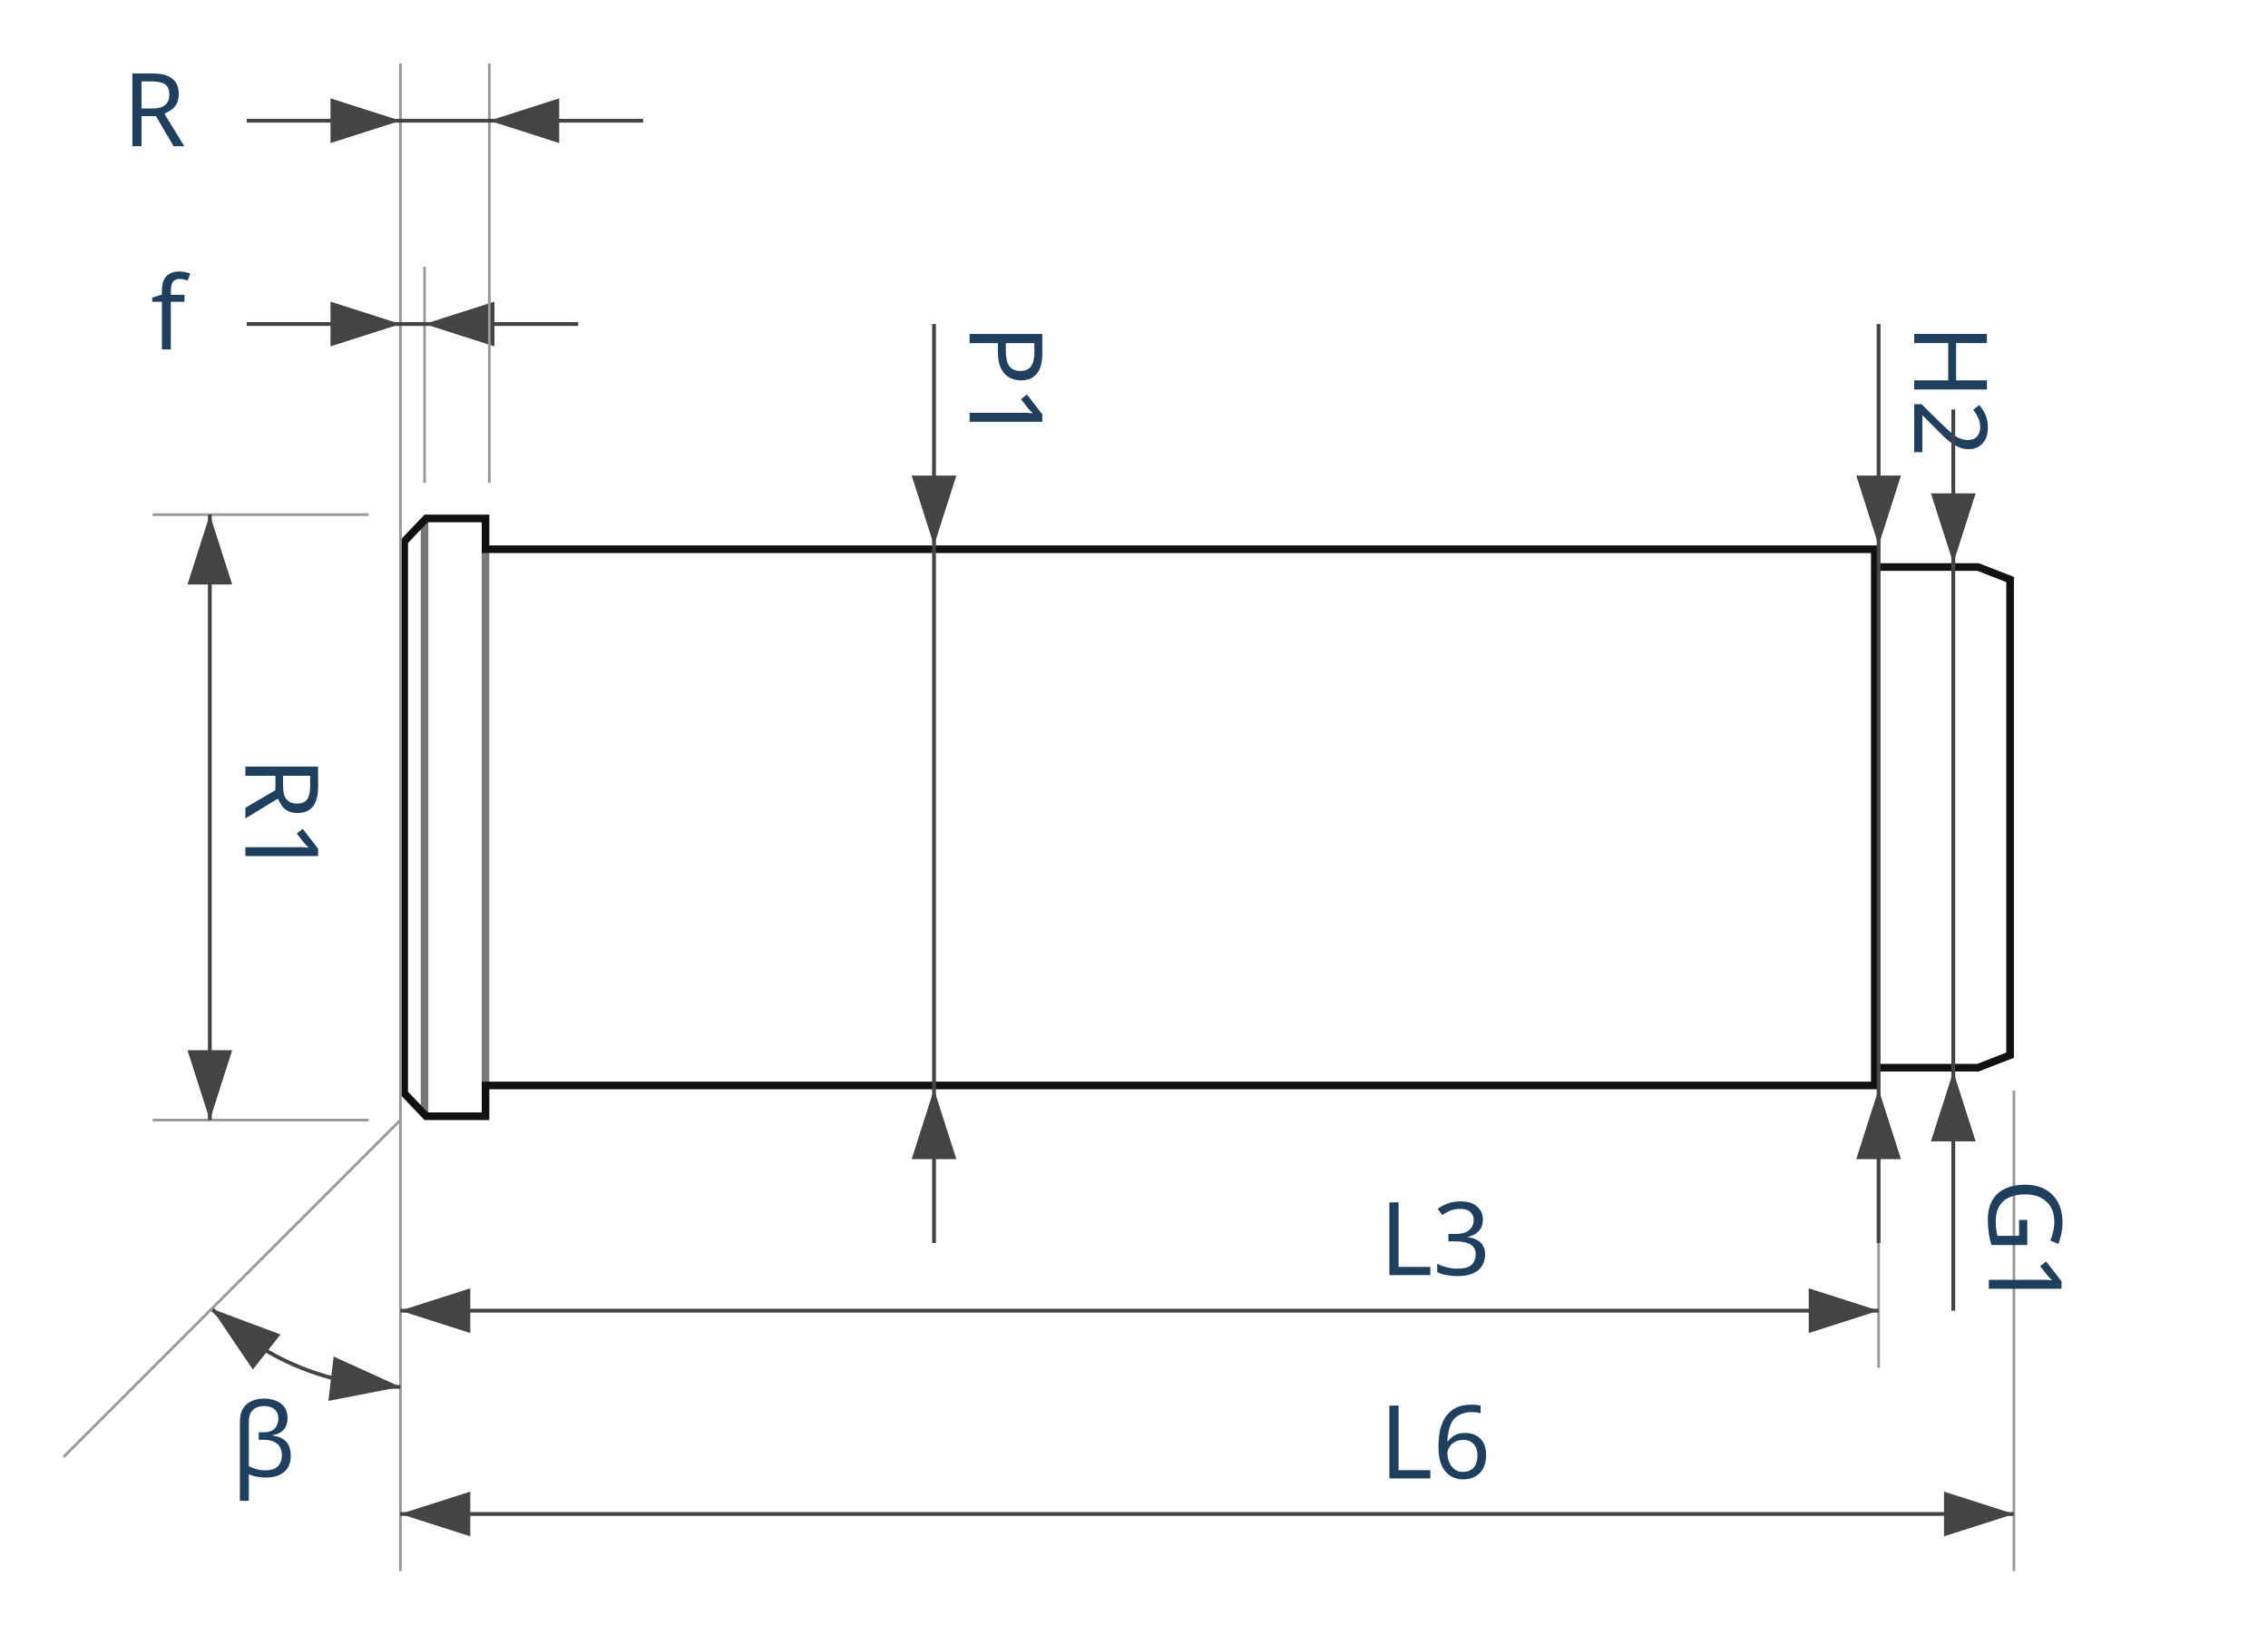
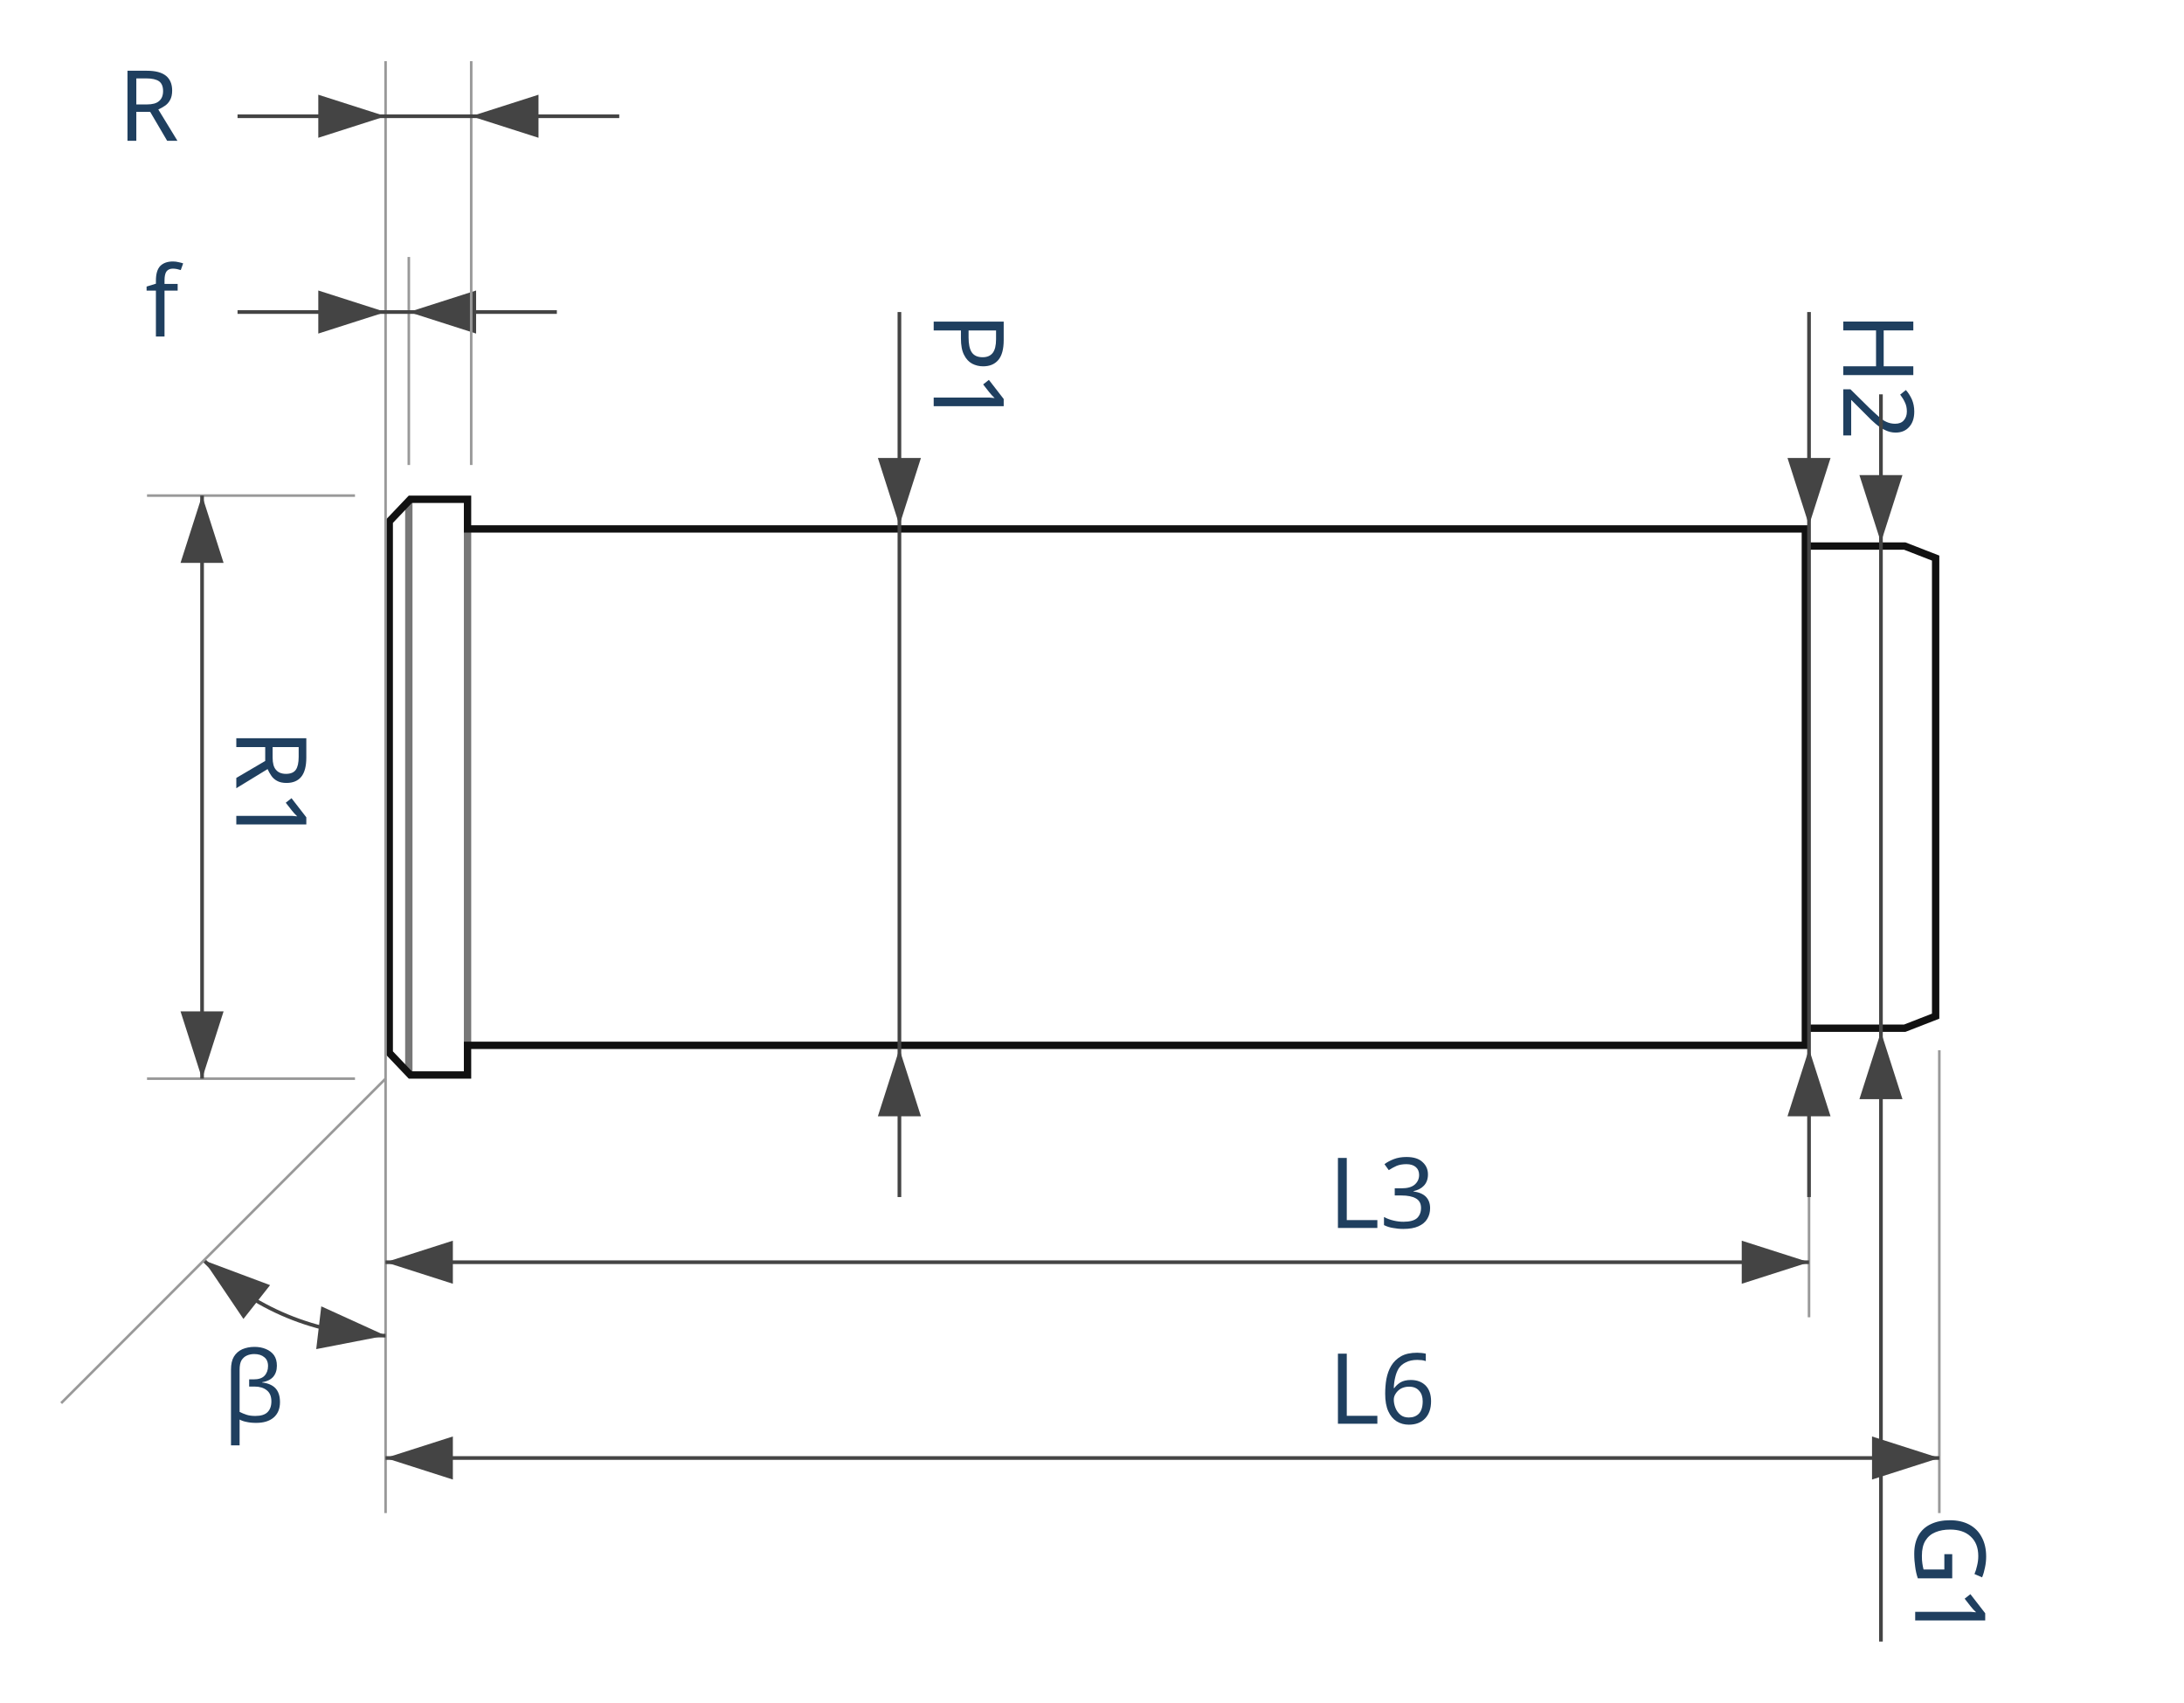
- <svg xmlns="http://www.w3.org/2000/svg" width="142.813" height="102.92" viewBox="0 0 142.813 102.92">
+ <svg xmlns="http://www.w3.org/2000/svg" width="142.813" height="111.32" viewBox="0 0 142.813 111.32">
  <defs>
    <clipPath id="contour-32_s_w_long_wad_cut">
      <path d="M25.213,69 L26.733,70.52 L30.813,70.52 L30.813,68.58 L118.293,68.58 L118.293,34.34 L30.813,34.34 L30.813,32.4 L26.733,32.4 L25.213,33.92 Z" />
    </clipPath>
    <clipPath id="bullet-32_s_w_long_wad_cut">
      <path d="M118.293,67.46 L124.596,67.46 L126.813,66.66 L126.813,36.26 L124.596,35.46 L118.293,35.46 Z" />
    </clipPath>
  </defs>
  <g clip-path="url(#contour-32_s_w_long_wad_cut)">
    <line x1="26.733" y1="32.744" x2="26.733" y2="70.176" stroke="#777" stroke-width="0.48" />
    <line x1="30.573" y1="34.58" x2="30.573" y2="68.34" stroke="#777" stroke-width="0.48" />
  </g>
  <g clip-path="url(#contour-32_s_w_long_wad_cut)">
    <path d="M25.453,68.83 L26.833,70.28 L30.573,70.28 L30.573,68.34 L118.053,68.34 L118.053,34.58 L30.573,34.58 L30.573,32.64 L26.833,32.64 L25.453,34.09 Z" fill="none" stroke="#111" stroke-width="0.48" />
  </g>
  <g clip-path="url(#bullet-32_s_w_long_wad_cut)">
    <path d="M118.293,67.22 L124.554,67.22 L126.573,66.434 L126.573,36.486 L124.554,35.7 L118.293,35.7" fill="none" stroke="#111" stroke-width="0.48" />
  </g>
  <line x1="25.213" y1="4.000" x2="25.213" y2="98.920" stroke="#999" stroke-width="0.168" />
  <line x1="118.293" y1="70.580" x2="118.293" y2="86.120" stroke="#999" stroke-width="0.168" />
  <line x1="25.213" y1="82.520" x2="118.293" y2="82.520" stroke="#444" stroke-width="0.24" />
  <path d="M25.213,82.520 L29.613,81.112 L29.613,83.928 Z" fill="#444" />
  <path d="M118.293,82.520 L113.893,83.928 L113.893,81.112 Z" fill="#444" />
  <text x="90.369" y="80.280" font-size="6.4" text-anchor="middle" fill="#1f3f5f" font-family="sans-serif">L3</text>
  <line x1="126.813" y1="68.660" x2="126.813" y2="98.920" stroke="#999" stroke-width="0.168" />
  <line x1="25.213" y1="95.320" x2="126.813" y2="95.320" stroke="#444" stroke-width="0.24" />
  <path d="M25.213,95.320 L29.613,93.912 L29.613,96.728 Z" fill="#444" />
  <path d="M126.813,95.320 L122.413,96.728 L122.413,93.912 Z" fill="#444" />
  <text x="90.369" y="93.080" font-size="6.4" text-anchor="middle" fill="#1f3f5f" font-family="sans-serif">L6</text>
  <line x1="26.733" y1="30.400" x2="26.733" y2="16.800" stroke="#999" stroke-width="0.168" />
  <line x1="15.533" y1="20.400" x2="36.413" y2="20.400" stroke="#444" stroke-width="0.24" />
  <path d="M25.213,20.400 L20.813,21.808 L20.813,18.992 Z" fill="#444" />
  <path d="M26.733,20.400 L31.133,18.992 L31.133,21.808 Z" fill="#444" />
  <text x="11.693" y="22.000" font-size="6.4" text-anchor="end" fill="#1f3f5f" font-family="sans-serif">f</text>
  <line x1="30.813" y1="30.400" x2="30.813" y2="4.000" stroke="#999" stroke-width="0.168" />
  <line x1="15.533" y1="7.600" x2="40.493" y2="7.600" stroke="#444" stroke-width="0.24" />
  <path d="M25.213,7.600 L20.813,9.008 L20.813,6.192 Z" fill="#444" />
  <path d="M30.813,7.600 L35.213,6.192 L35.213,9.008 Z" fill="#444" />
  <text x="11.693" y="9.200" font-size="6.4" text-anchor="end" fill="#1f3f5f" font-family="sans-serif">R</text>
  <line x1="58.813" y1="20.400" x2="58.813" y2="78.260" stroke="#444" stroke-width="0.24" />
  <path d="M58.813,34.340 L57.405,29.940 L60.221,29.940 Z" fill="#444" />
  <path d="M58.813,68.580 L60.221,72.980 L57.405,72.980 Z" fill="#444" />
  <text x="61.053" y="20.400" font-size="6.4" text-anchor="start" fill="#1f3f5f" font-family="sans-serif" transform="rotate(90 61.053 20.400)">P1</text>
  <line x1="118.293" y1="20.400" x2="118.293" y2="78.260" stroke="#444" stroke-width="0.24" />
  <path d="M118.293,34.340 L116.885,29.940 L119.701,29.940 Z" fill="#444" />
  <path d="M118.293,68.580 L119.701,72.980 L116.885,72.980 Z" fill="#444" />
  <text x="120.533" y="20.400" font-size="6.4" text-anchor="start" fill="#1f3f5f" font-family="sans-serif" transform="rotate(90 120.533 20.400)">H2</text>
-   <line x1="122.996" y1="25.780" x2="122.996" y2="82.520" stroke="#444" stroke-width="0.24" />
+   <line x1="122.996" y1="25.780" x2="122.996" y2="107.320" stroke="#444" stroke-width="0.24" />
  <path d="M122.996,35.460 L121.588,31.060 L124.404,31.060 Z" fill="#444" />
  <path d="M122.996,67.460 L124.404,71.860 L121.588,71.860 Z" fill="#444" />
-   <text x="125.236" y="82.520" font-size="6.4" text-anchor="end" fill="#1f3f5f" font-family="sans-serif" transform="rotate(90 125.236 82.520)">G1</text>
+   <text x="125.236" y="107.320" font-size="6.4" text-anchor="end" fill="#1f3f5f" font-family="sans-serif" transform="rotate(90 125.236 107.320)">G1</text>
  <line x1="23.213" y1="32.400" x2="9.613" y2="32.400" stroke="#999" stroke-width="0.168" />
  <line x1="23.213" y1="70.520" x2="9.613" y2="70.520" stroke="#999" stroke-width="0.168" />
  <line x1="13.213" y1="32.400" x2="13.213" y2="70.520" stroke="#444" stroke-width="0.24" />
  <path d="M13.213,32.400 L14.621,36.800 L11.805,36.800 Z" fill="#444" />
  <path d="M13.213,70.520 L11.805,66.120 L14.621,66.120 Z" fill="#444" />
  <text x="15.453" y="51.460" font-size="6.4" text-anchor="middle" fill="#1f3f5f" font-family="sans-serif" transform="rotate(90 15.453 51.460)">R1</text>
  <path d="M25.213,87.320 A16.800,16.800 0 0 1 13.334,82.399" fill="none" stroke="#444" stroke-width="0.24" />
  <path d="M25.213,87.320 L20.678,88.201 L21.009,85.405 Z" fill="#444" />
  <path d="M13.334,82.399 L17.661,84.018 L15.918,86.229 Z" fill="#444" />
  <line x1="25.213" y1="70.520" x2="4.000" y2="91.733" stroke="#999" stroke-width="0.168" />
  <text x="16.580" y="92.963" font-size="6.4" text-anchor="middle" fill="#1f3f5f" font-family="sans-serif">β</text>
</svg>
